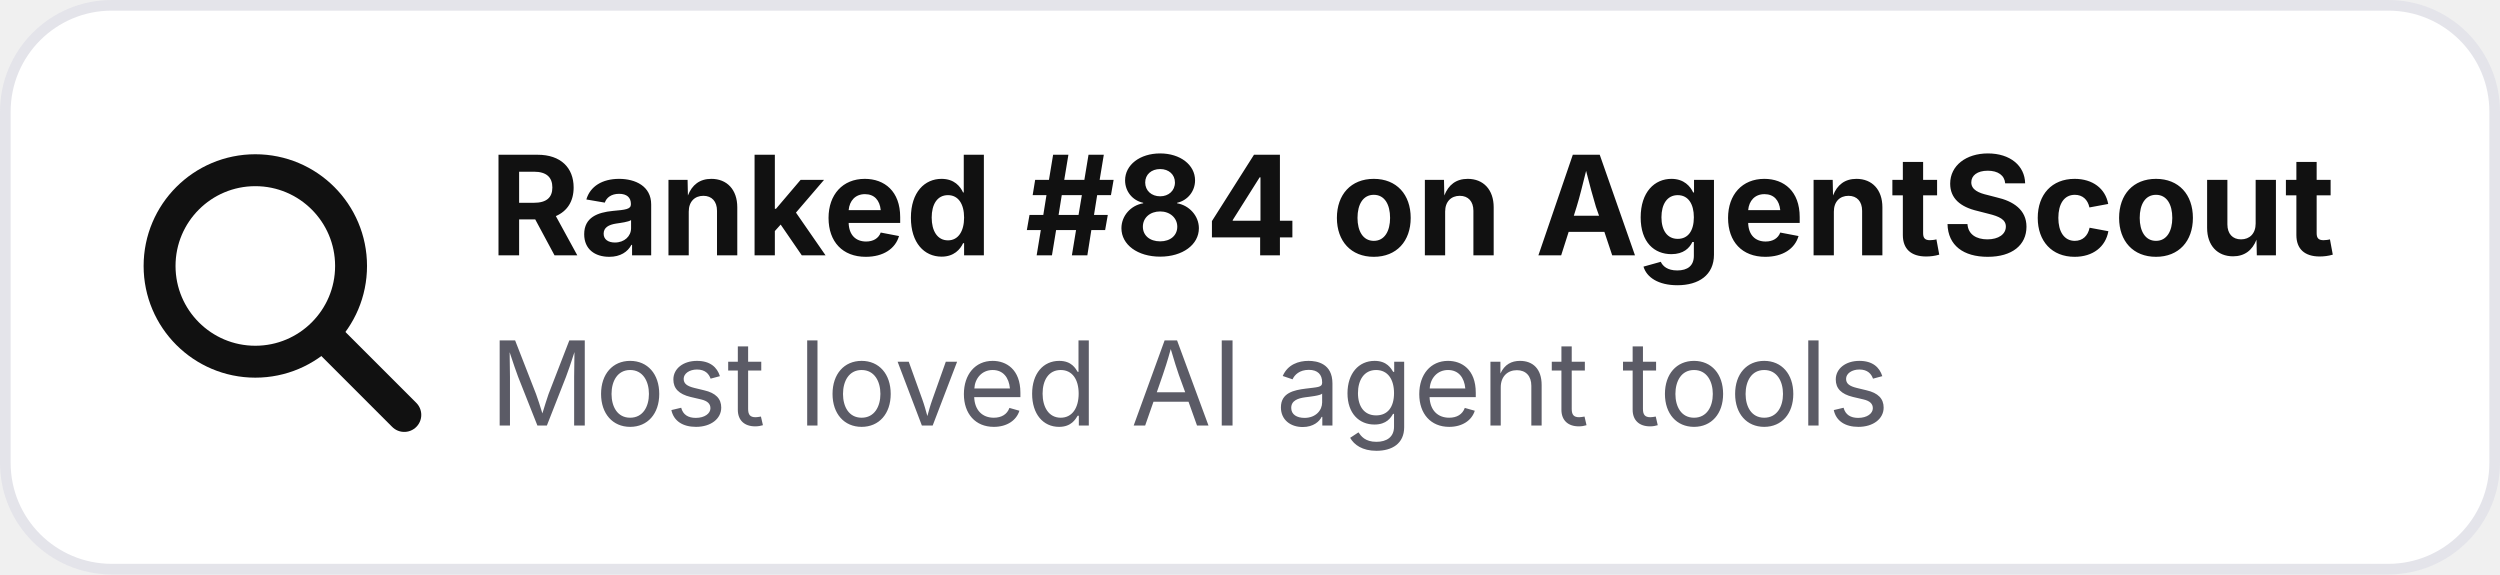
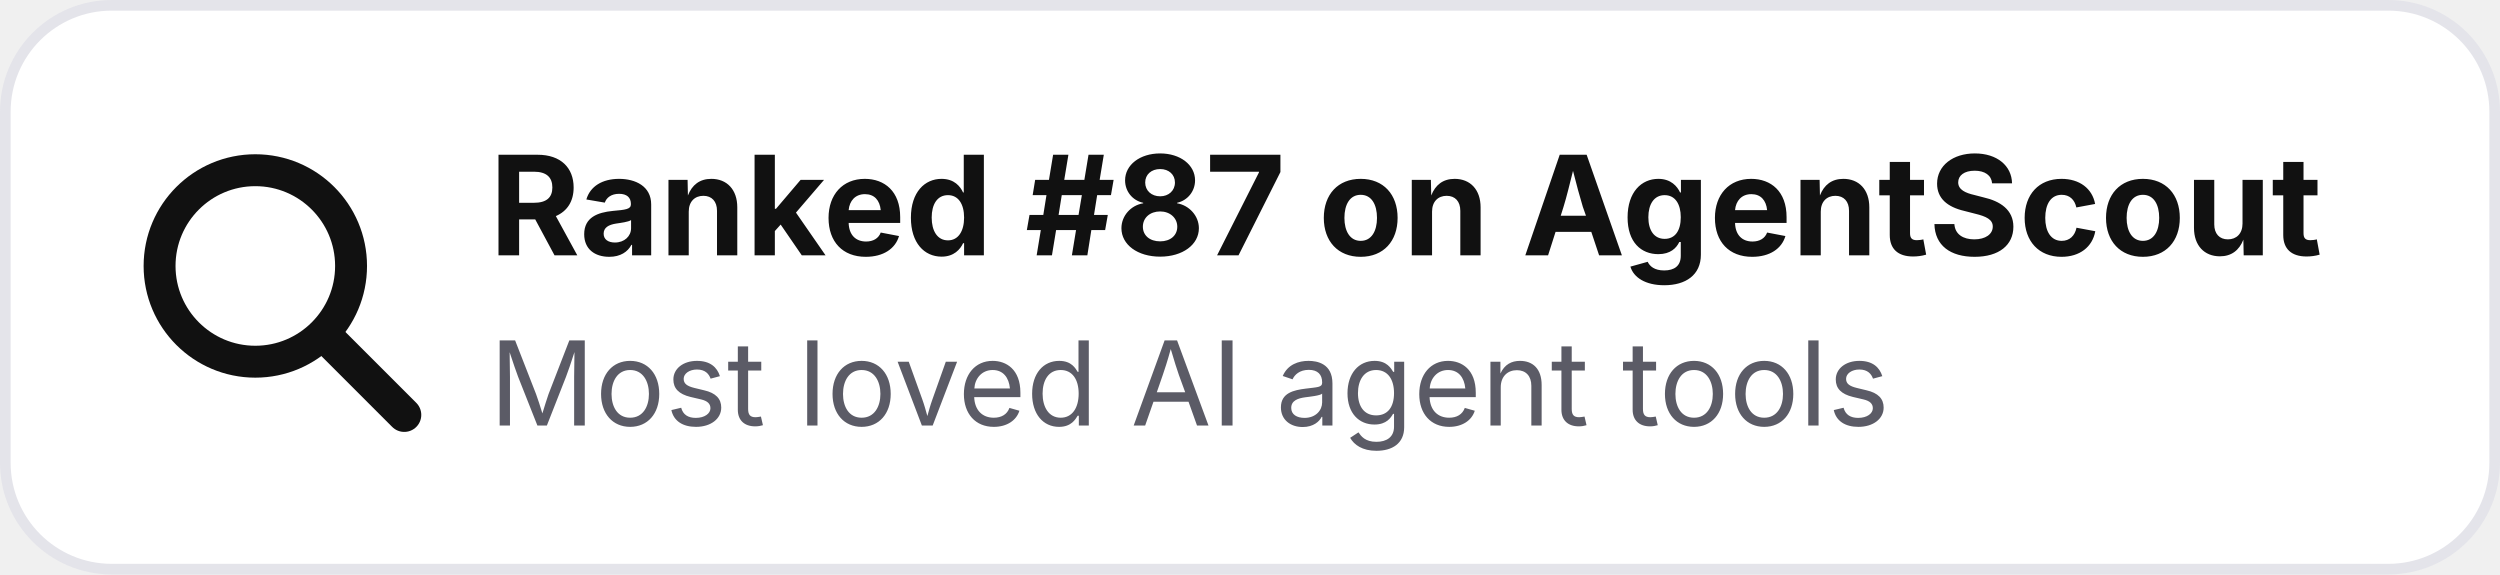
- <svg xmlns="http://www.w3.org/2000/svg" width="235" height="54" viewBox="0 0 235 54" role="img" aria-label="Ranked #84 on AgentScout">
+ <svg xmlns="http://www.w3.org/2000/svg" width="235" height="54" viewBox="0 0 235 54" role="img" aria-label="Ranked #87 on AgentScout">
  <rect x=".5" y=".5" width="234" height="53" rx="10" fill="#ffffff" stroke="#e4e4ea" />
  <circle cx="24" cy="25" r="9" fill="none" stroke="#111111" stroke-width="3" />
  <path d="M31 32l7 7" stroke="#111111" stroke-width="3.2" stroke-linecap="round" />
-   <text x="46" y="24" font-family="Inter,Segoe UI,Arial,sans-serif" font-size="13" font-weight="700" fill="#111111">Ranked #84 on AgentScout</text>
+   <text x="46" y="24" font-family="Inter,Segoe UI,Arial,sans-serif" font-size="13" font-weight="700" fill="#111111">Ranked #87 on AgentScout</text>
  <text x="46" y="40" font-family="Inter,Segoe UI,Arial,sans-serif" font-size="11" fill="#5b5b66">Most loved AI agent tools</text>
</svg>
